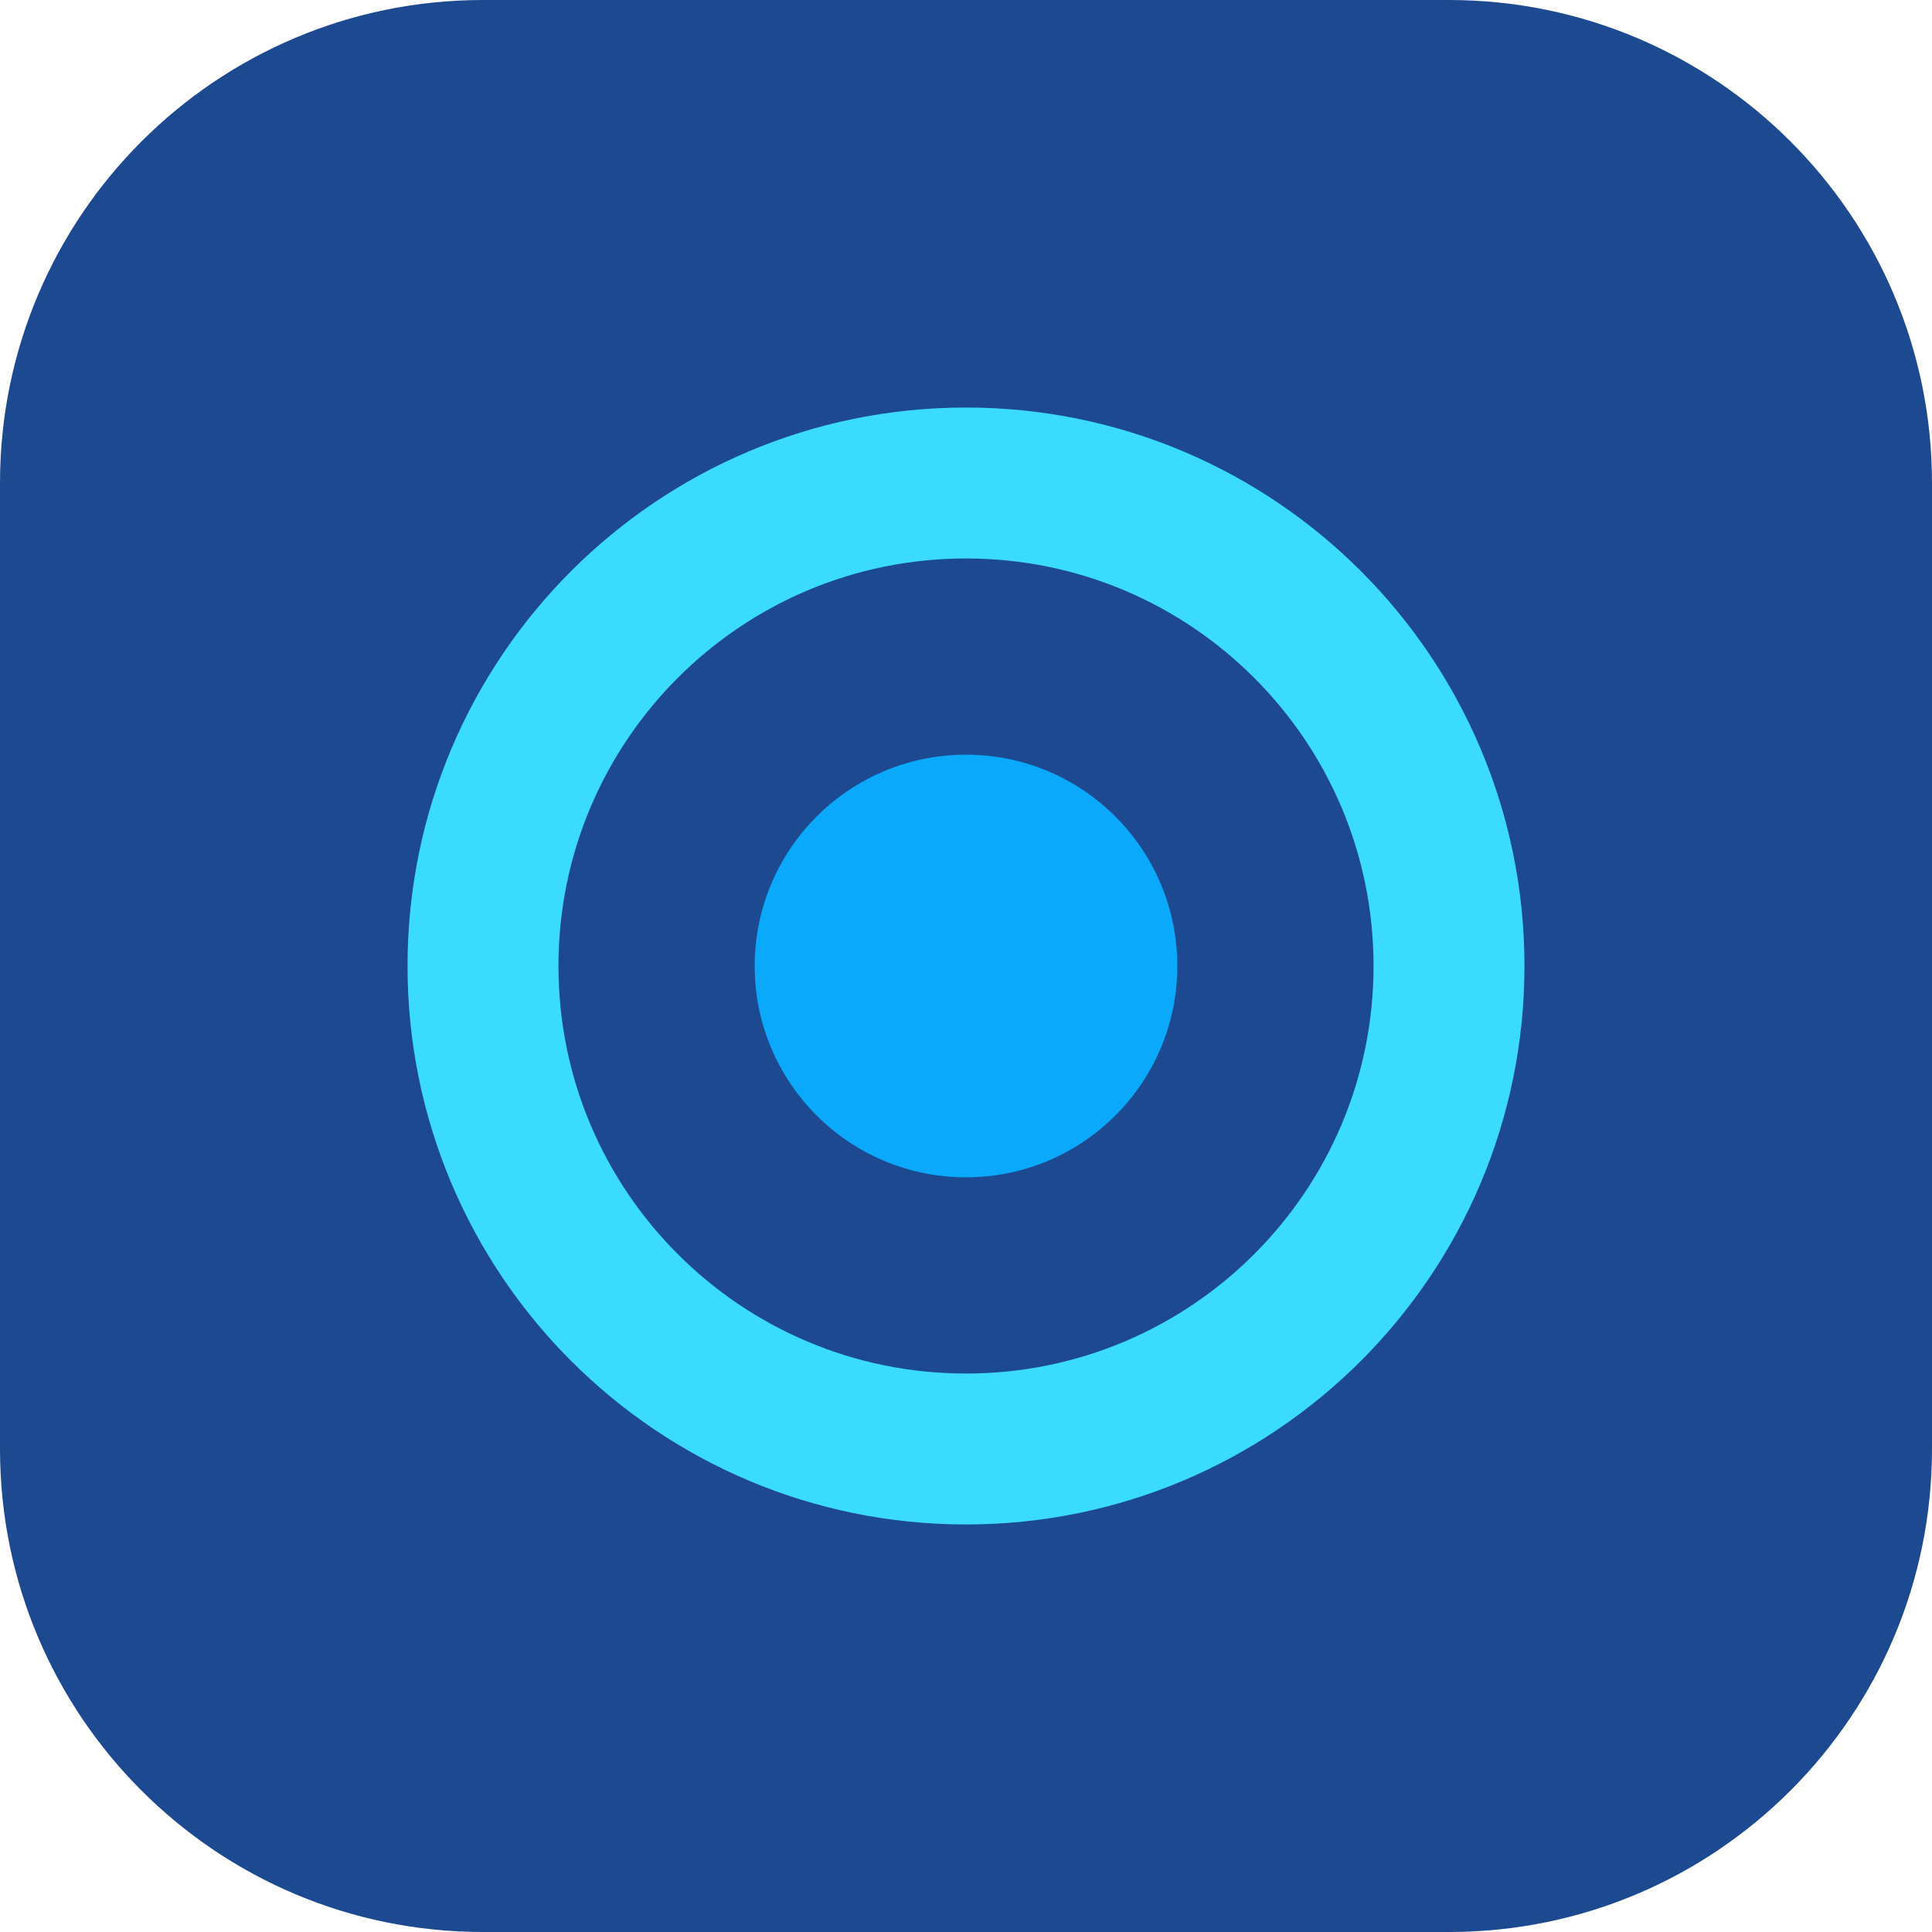
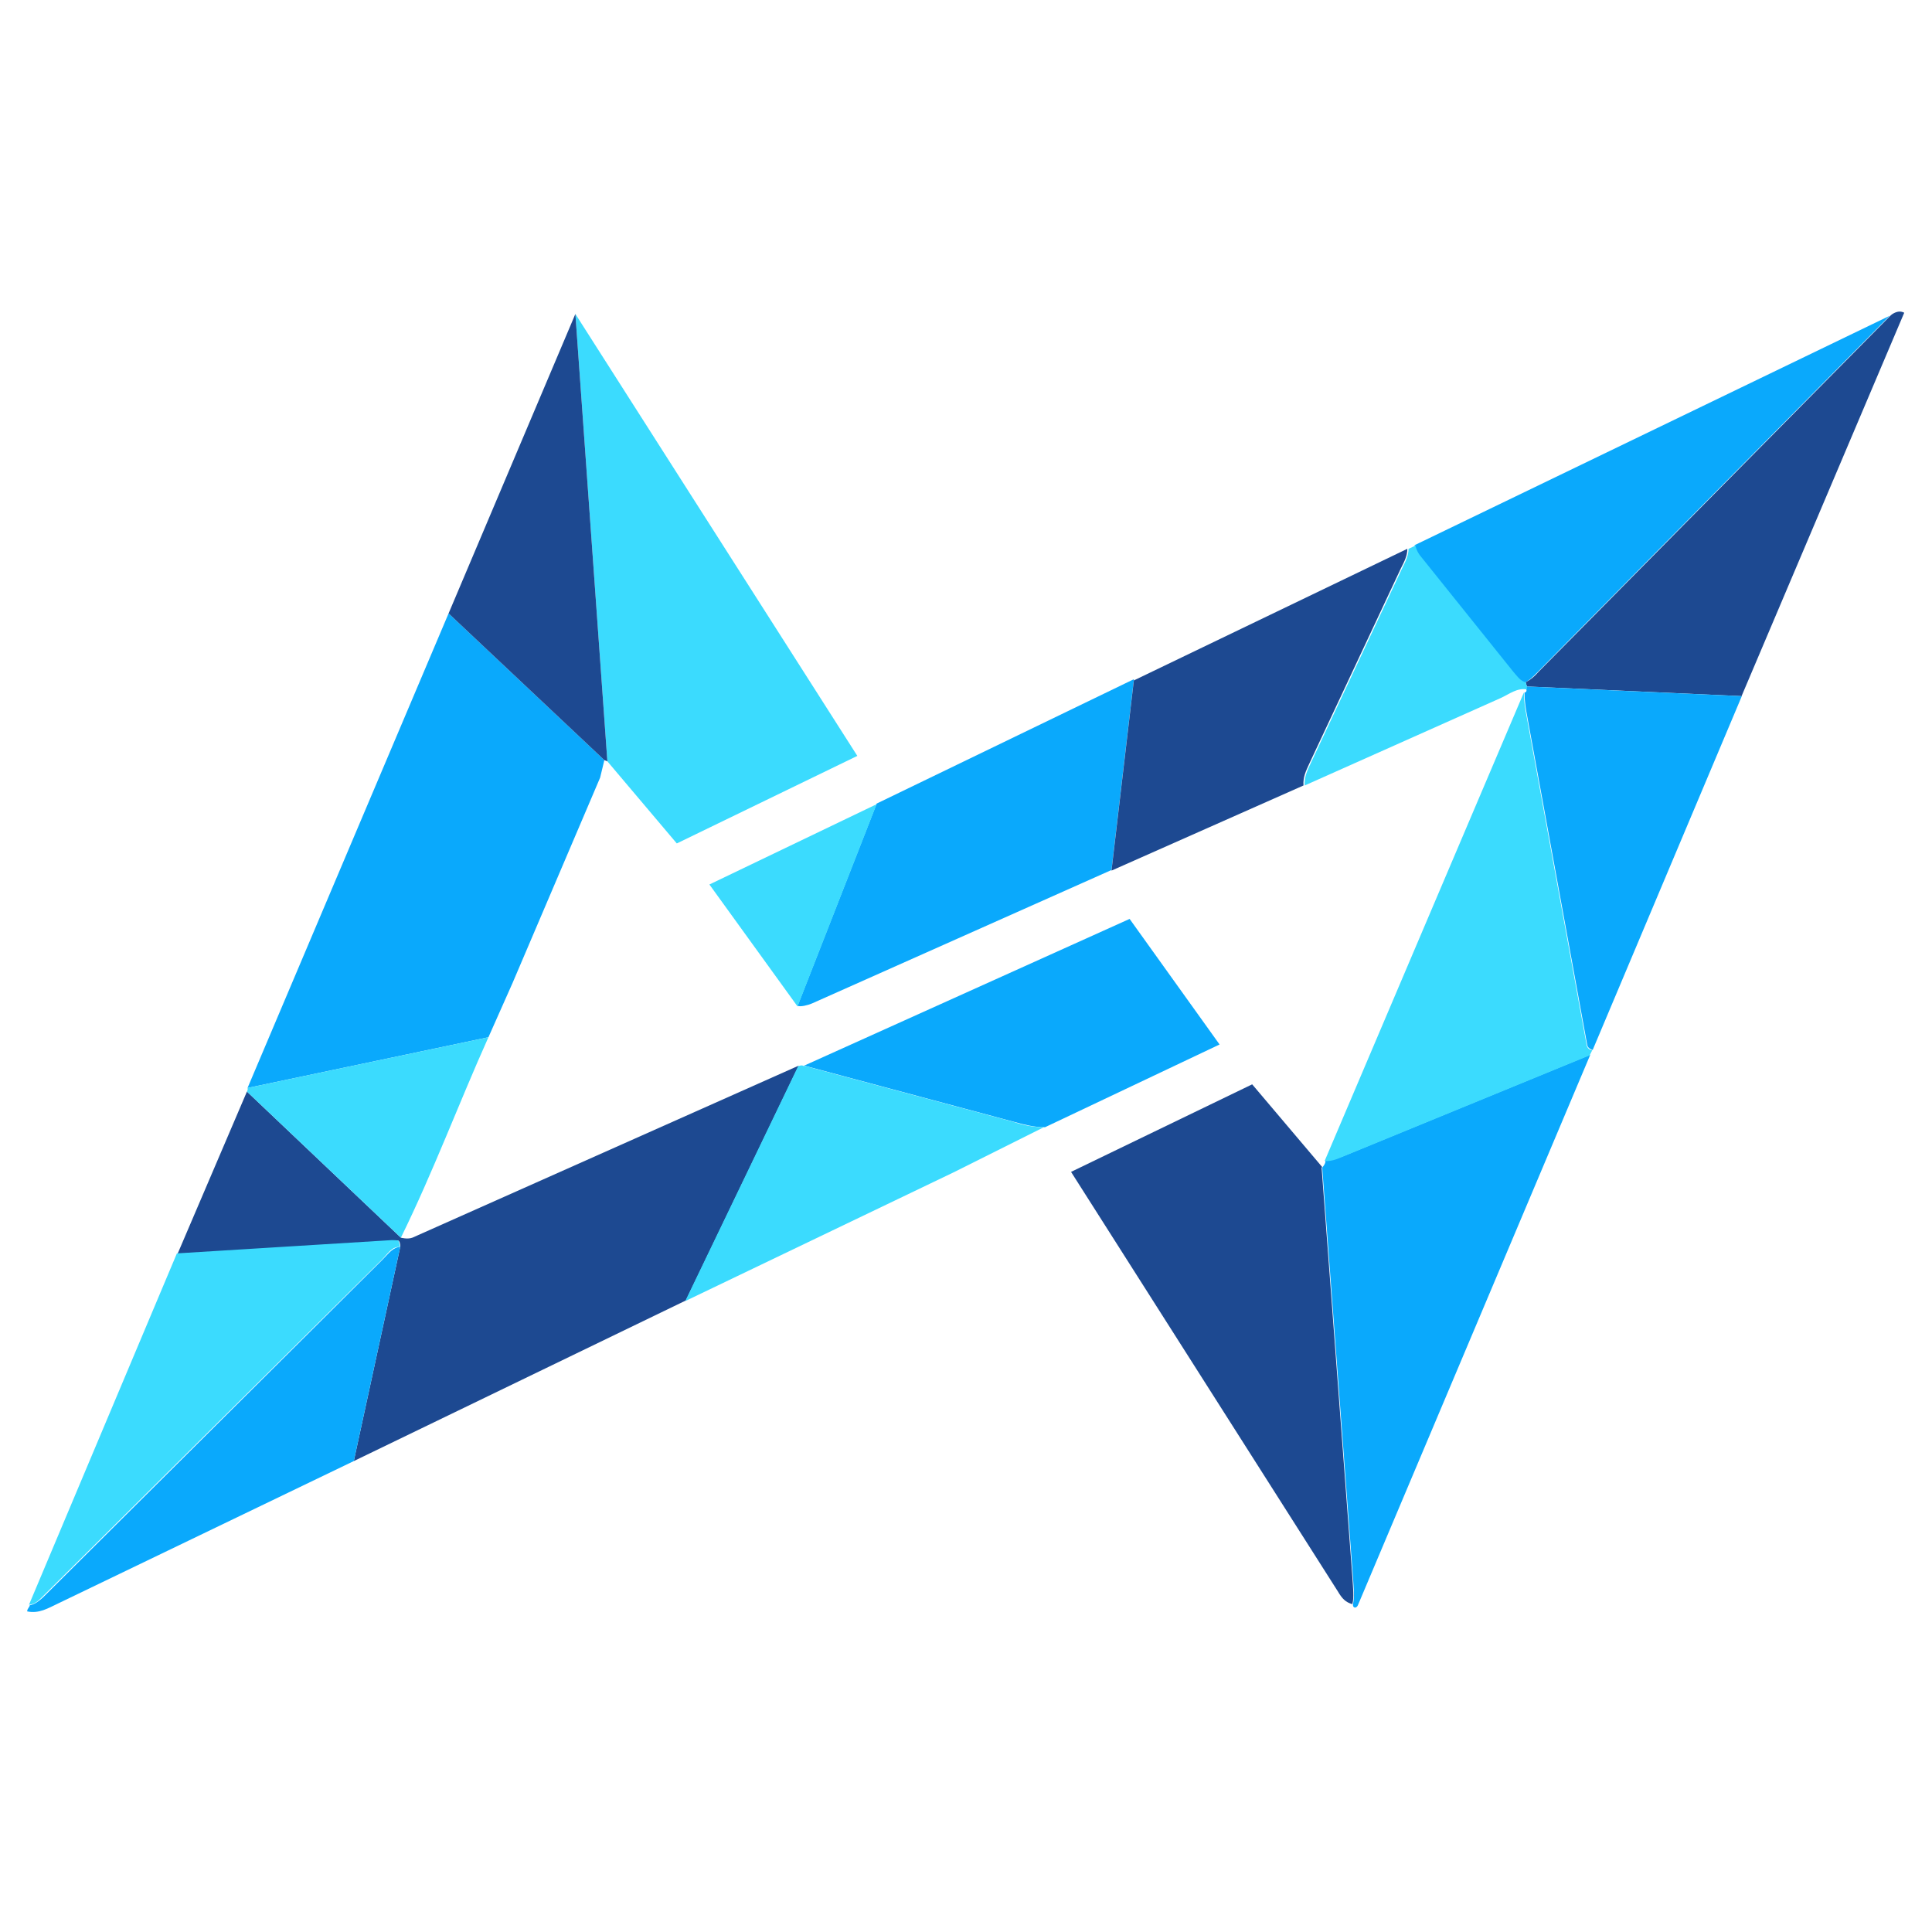
- <svg xmlns="http://www.w3.org/2000/svg" viewBox="0 0 32 32" fill="none">
-   <rect width="32" height="32" rx="8" fill="#1d4991" />
-   <circle cx="16" cy="16" r="8" stroke="#3bdbfe" stroke-width="2.5" />
-   <circle cx="16" cy="16" r="3.5" fill="#0aa9fc" />
+ <svg xmlns="http://www.w3.org/2000/svg" width="32" height="32" viewBox="0 0 32 32">
+   <path d="M11.36,21.54l-5.5,2.66.77-3.55s0-.07-.02-.09c-.01-.02-.06-.02-.11-.01l-3.56.22,1.15-2.69,2.55,2.42s.11.03.19,0l6.4-2.85-1.87,3.89Z" style="fill: #1d4991;" />
+   <polygon points="10.01 12.59 9.94 12.88 8.49 16.28 8.09 17.18 4.1 18.02 7.43 10.16 10.01 12.59" style="fill: #0aa9fc;" />
+   <path d="M21.89,19.34l.51,6.79c.01.18.03.31,0,.44-.11-.03-.17-.09-.24-.21l-4.42-6.95,3-1.45,1.16,1.37Z" style="fill: #1d4991;" />
+   <polygon points="10.06 12.61 9.53 5.2 14.2 12.52 11.21 13.97 10.06 12.61" style="fill: #3bdbfe;" />
+   <path d="M26.34,17.47l-3.85,9.12c-.03.06-.09.04-.08-.02.03-.14.01-.27,0-.44l-.51-6.79s.07-.08.05-.12c.14,0,.24-.05.37-.1l4.02-1.65Z" style="fill: #0aa9fc;" />
+   <path d="M26.37,17.4l-.04.08-4.02,1.65c-.13.05-.23.11-.37.1l3.3-7.76c0,.14.02.26.05.42l.99,5.42c.01.06.07.09.09.08Z" style="fill: #3bdbfe;" />
+   <path d="M18.78,11.26l-.37,3.15-4.96,2.21c-.07.03-.19.06-.24.04l1.31-3.35,4.26-2.06Z" style="fill: #0aa9fc;" />
+   <path d="M25.26,11.31c-.09-.03-.14-.1-.21-.18l-1.5-1.87c-.06-.07-.1-.14-.12-.23l7.87-3.8-5.83,5.9c-.09.09-.14.14-.22.18Z" style="fill: #0aa9fc;" />
+   <path d="M28.85,11.53l-3.56-.16-.02-.07c.08-.04.14-.09.22-.18l5.83-5.9s.11-.1.22-.04l-2.69,6.34Z" style="fill: #1d4991;" />
+   <path d="M17.3,18.67c-.17,0-.33-.04-.51-.09l-3.47-.93,5.39-2.43,1.49,2.08-2.89,1.37Z" style="fill: #0aa9fc;" />
+   <path d="M23.31,9.09c0,.12-.05.21-.11.33l-1.51,3.22c-.06.13-.11.23-.1.37l-3.18,1.41.37-3.15,4.53-2.18Z" style="fill: #1d4991;" />
+   <path d="M28.85,11.53l-2.47,5.86s-.08-.02-.09-.08l-.99-5.42c-.03-.16-.05-.28-.05-.42.03,0,.04-.03.03-.05,0-.01,0-.04,0-.05l3.56.16Z" style="fill: #0aa9fc;" />
+   <path d="M6.63,20.65c-.15,0-.2.11-.31.22L.7,26.45c-.08.08-.13.12-.22.13l2.45-5.82,3.56-.22s.1,0,.11.01c.01.02.02.07.02.09Z" style="fill: #3bdbfe;" />
+   <polygon points="10.06 12.61 10.01 12.59 7.43 10.16 9.53 5.2 10.06 12.61" style="fill: #1d4991;" />
+   <path d="M6.63,20.65l-.77,3.55-4.88,2.35c-.19.09-.33.18-.53.14,0-.05.05-.08.04-.1.09-.02.14-.06.22-.13l5.62-5.59c.11-.11.17-.21.31-.22Z" style="fill: #0aa9fc;" />
+   <path d="M13.31,17.65l3.47.93c.18.06.34.09.51.09l-1.5.75-4.44,2.13,1.87-3.89s.07-.03.09,0Z" style="fill: #3bdbfe;" />
+   <path d="M8.09,17.18c-.49,1.09-.91,2.22-1.45,3.32l-2.55-2.42s.02-.03.01-.06l3.99-.84Z" style="fill: #3bdbfe;" />
+   <path d="M23.44,9.02c.02.1.06.16.12.23l1.5,1.87c.07.08.12.16.21.18l.02.07s0,.04,0,.05c-.16-.03-.28.07-.43.14l-3.25,1.45c-.01-.14.04-.24.1-.37l1.51-3.22c.06-.12.11-.22.11-.33l.13-.06Z" style="fill: #3bdbfe;" />
+   <polygon points="14.52 13.32 13.21 16.67 11.75 14.65 14.52 13.32" style="fill: #3bdbfe;" />
</svg>
